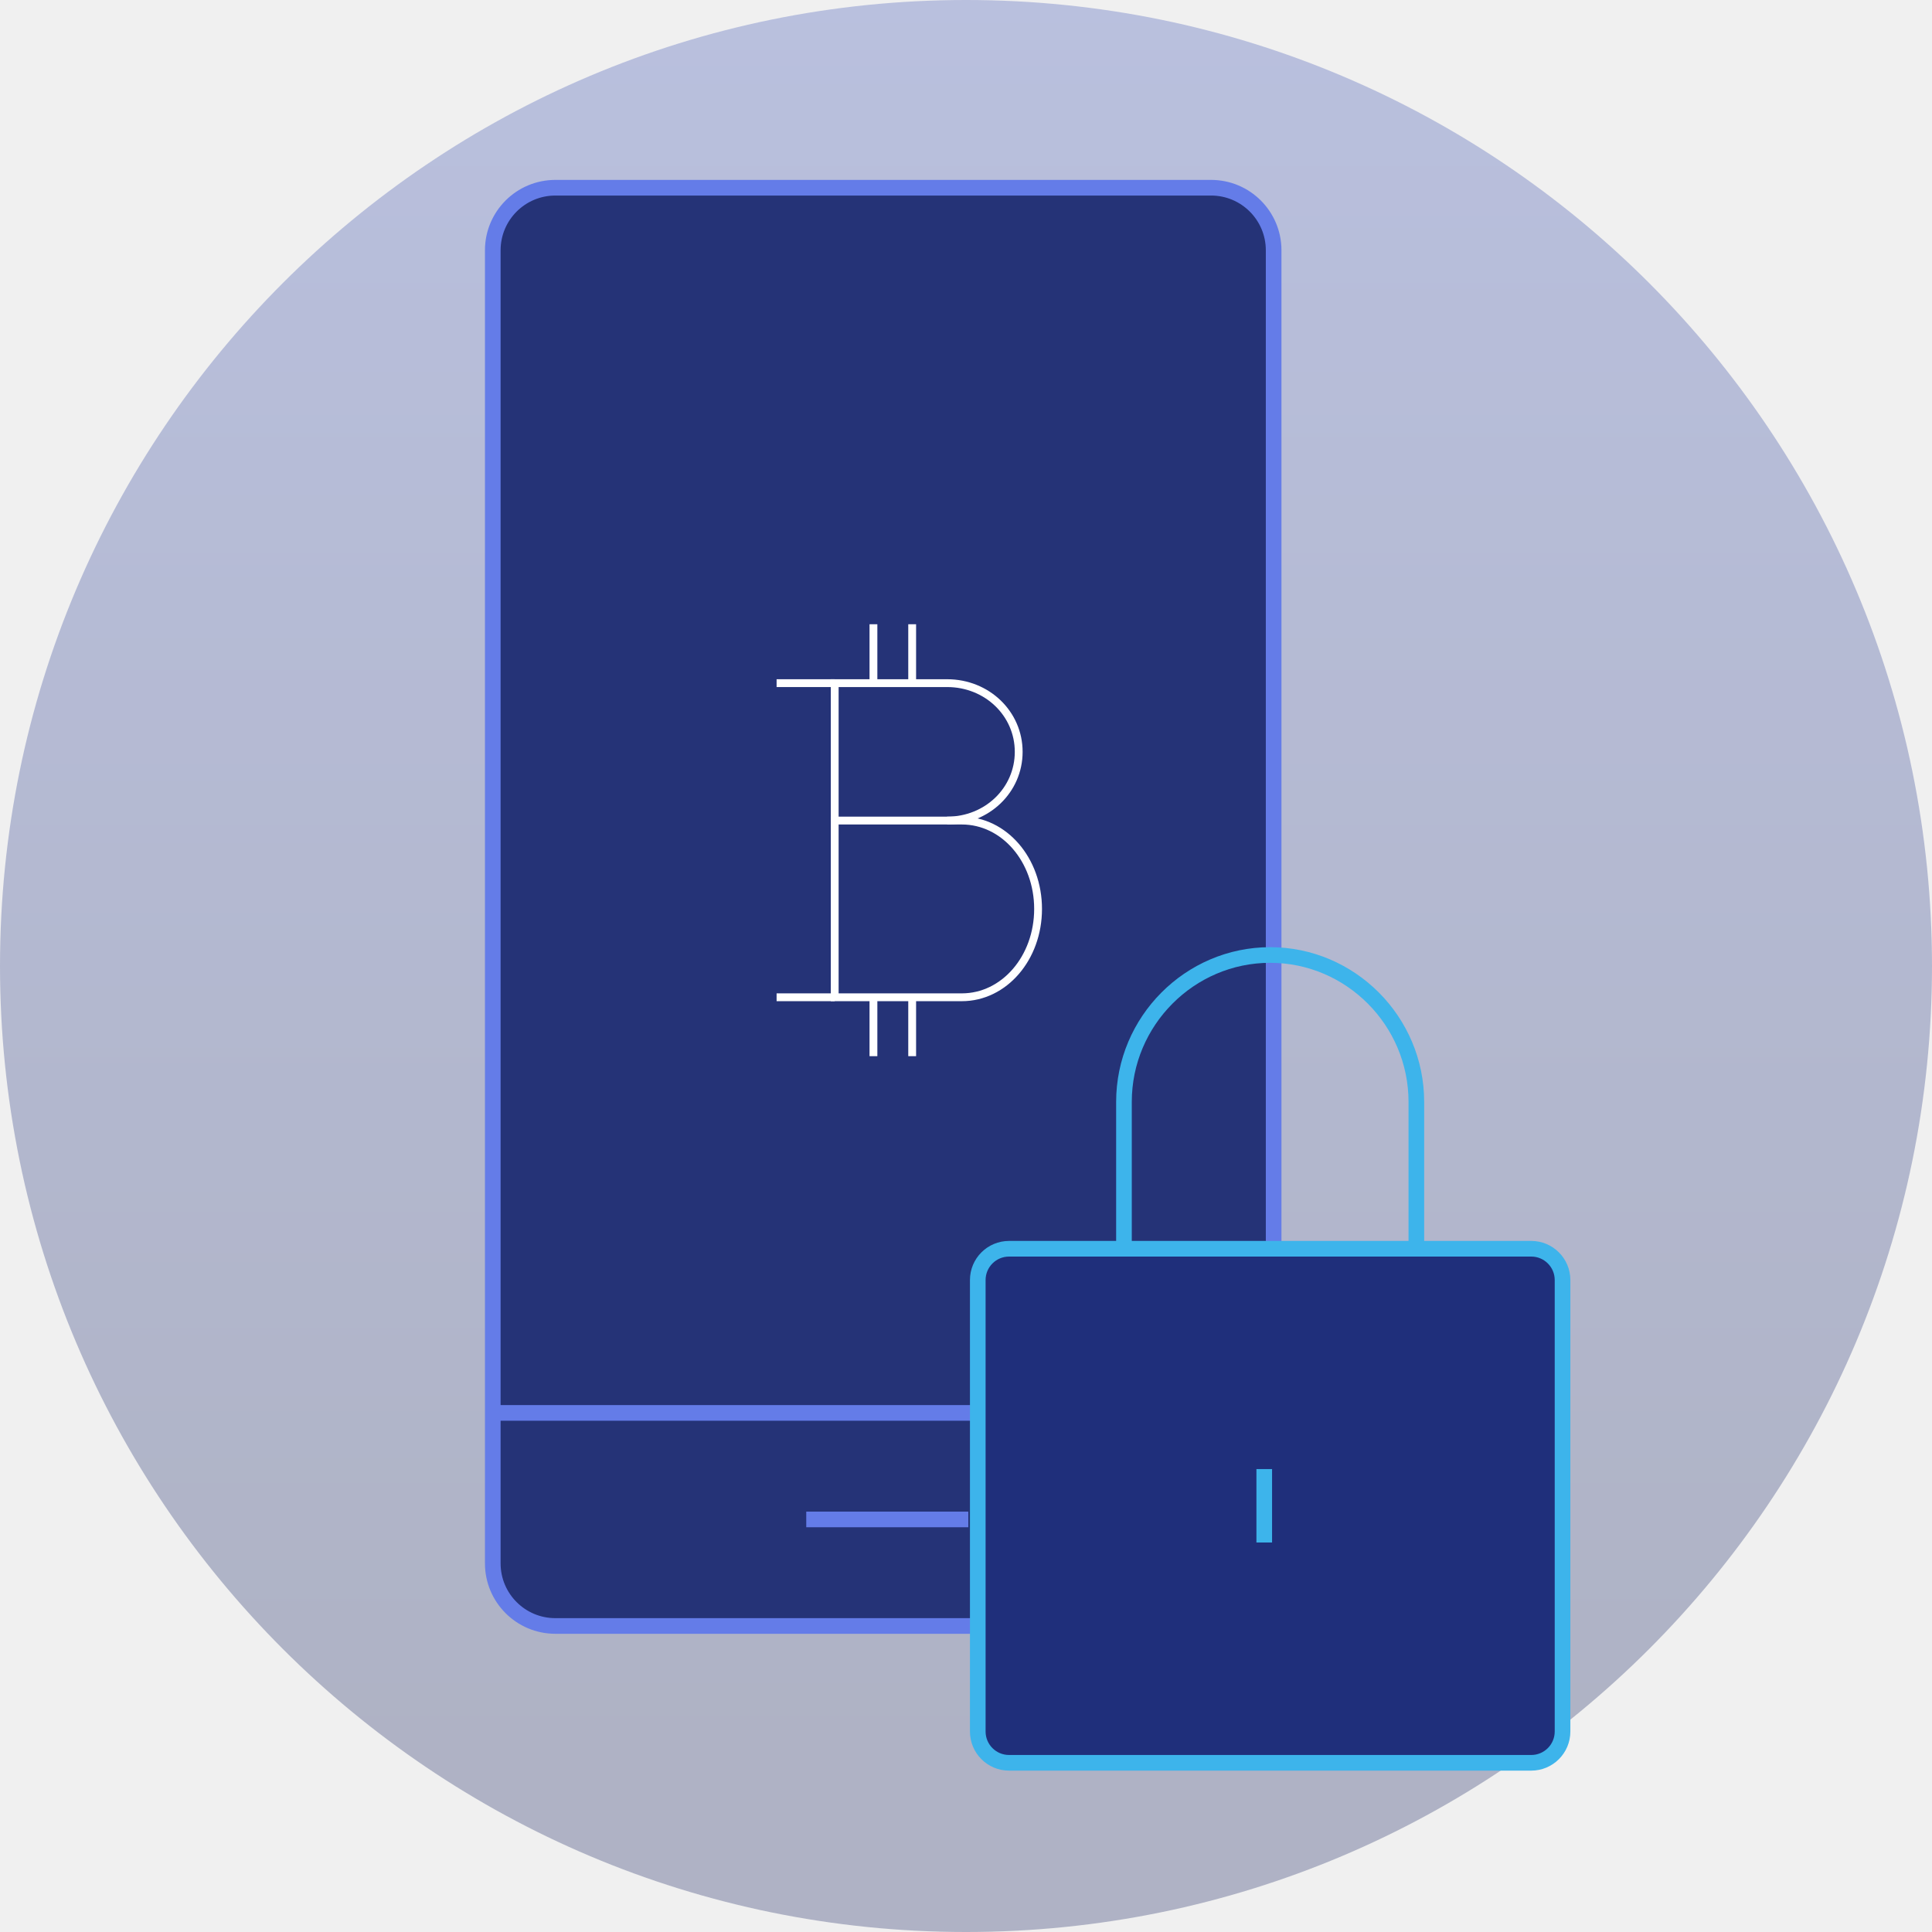
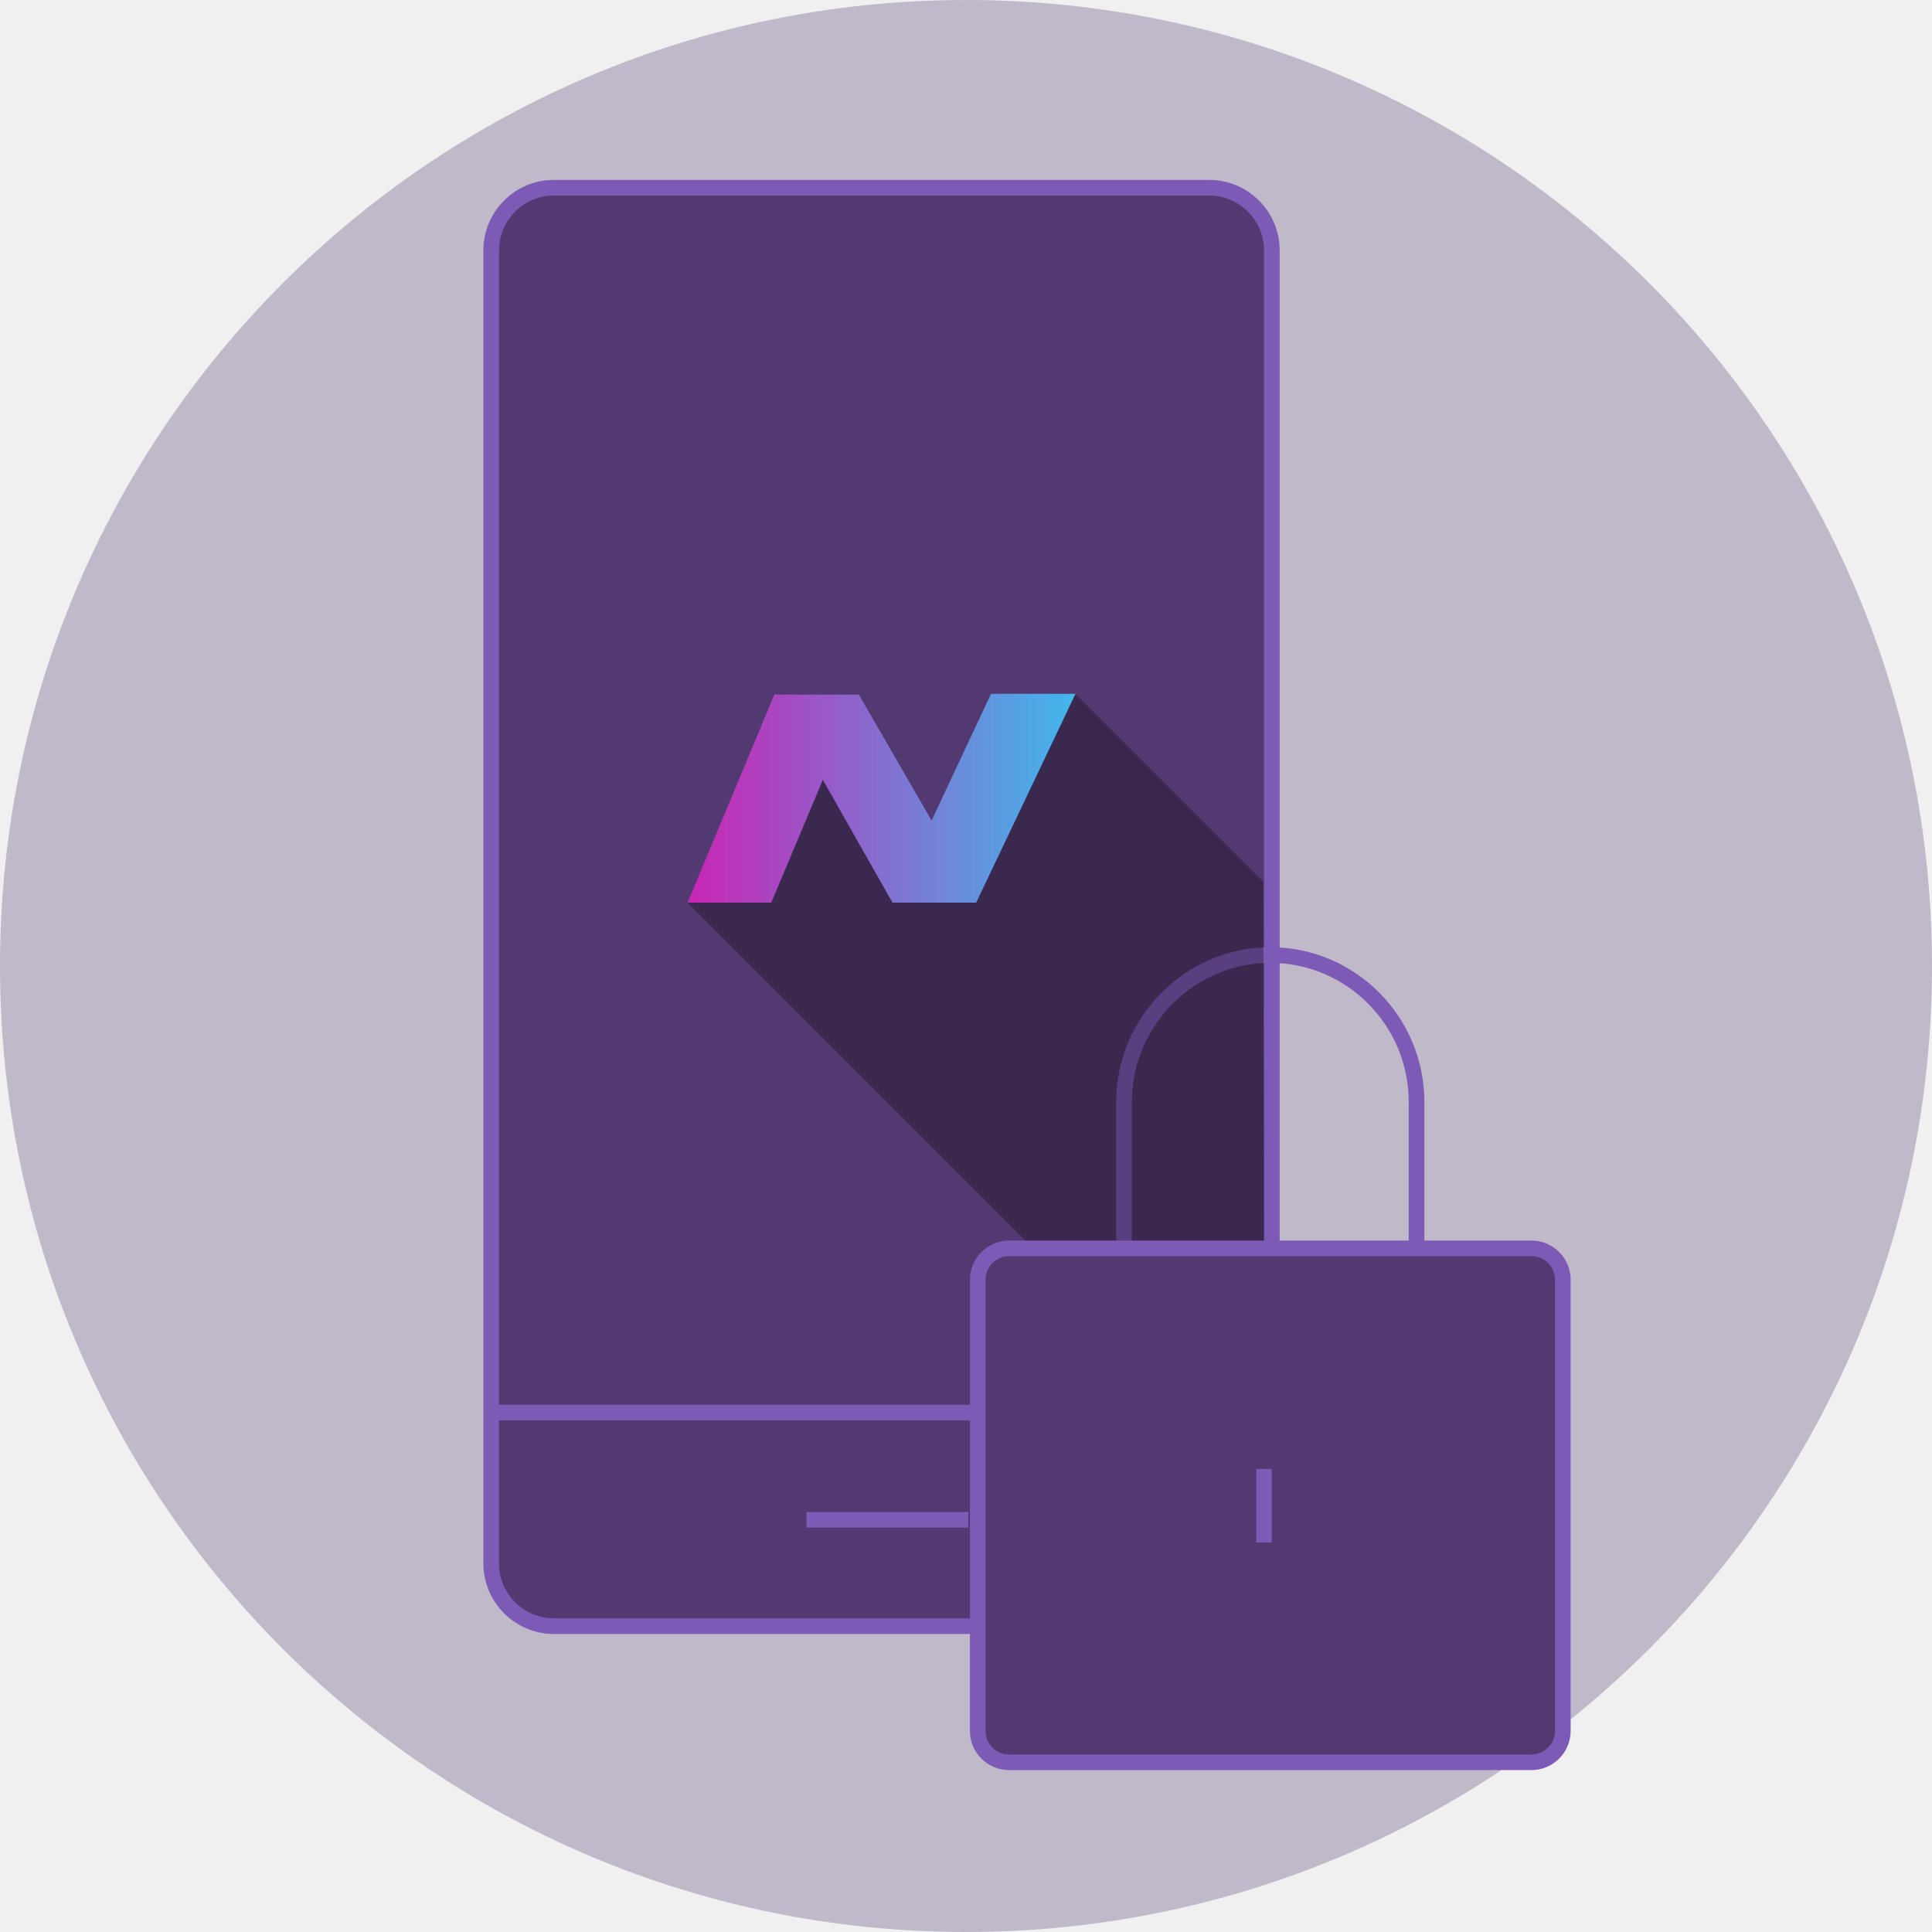
- <svg xmlns="http://www.w3.org/2000/svg" width="247px" height="247px" viewBox="0 0 247 247" version="1.1">
-   <defs>
-     <linearGradient x1="50%" y1="0%" x2="50%" y2="89.467%" id="linearGradient-1">
-       <stop stop-color="#3950B5" offset="0%" />
-       <stop stop-color="#162360" offset="100%" />
-     </linearGradient>
-   </defs>
-   <g id="Onboarding" stroke="none" stroke-width="1" fill="none" fill-rule="evenodd">
-     <g id="0.2.3---Tour-3" transform="translate(-64, -210)">
+ <svg xmlns="http://www.w3.org/2000/svg" version="1.1" id="Layer_1" x="0px" y="0px" viewBox="0 0 247 247" style="enable-background:new 0 0 247 247;" xml:space="preserve">
+   <style type="text/css">
+ 	.st0{opacity:0.3;fill:#523971;enable-background:new    ;}
+ 	.st1{fill:#523971;stroke:#7D5AB5;stroke-width:2;}
+ 	.st2{fill:none;stroke:#7D5AB5;stroke-width:2;stroke-linecap:square;}
+ 	.st3{fill:none;stroke:#7D5AB5;stroke-width:2;}
+ 	.st4{fill:#F9F9F9;stroke:#7D5AB5;stroke-width:2;}
+ 	.st5{opacity:0.3;}
+ 	.st6{fill:url(#SVGID_1_);}
+ </style>
+   <g id="Onboarding">
+     <g id="_x30_.2.3---Tour-3" transform="translate(-64, -210)">
      <g id="bg-3" transform="translate(64, 210)">
-         <path d="M123.5,247 C191.707,247 247,191.707 247,123.5 C247,55.293 191.707,1.42108547e-14 123.5,1.42108547e-14 C55.293,1.42108547e-14 1.42108547e-14,55.293 1.42108547e-14,123.5 C1.42108547e-14,191.707 55.293,247 123.5,247 Z" id="Oval-2" fill="url(#linearGradient-1)" opacity="0.3" />
-         <rect id="Combined-Shape" stroke="#647CE8" stroke-width="2" fill="#253377" x="63" y="24" width="99.831" height="183.875" rx="8" />
-         <path d="M63.52,180.635 L162.311,180.635" id="Line" stroke="#647CE8" stroke-width="2" stroke-linecap="square" />
-         <path d="M104.076,194.255 L122.795,194.255" id="Line" stroke="#647CE8" stroke-width="2" stroke-linecap="square" />
-         <g id="Group-4" transform="translate(90, 76)" stroke="#FFFFFF">
-           <g id="top-up">
-             <g id="shopping-48px-outline_bitcoin" transform="translate(8.666667, 3.180606)">
-               <g id="Group" transform="translate(0.619048, 0.627502)">
-                 <path d="M12.381,0 L12.381,7.53" id="Shape" />
-                 <path d="M17.333,0 L17.333,7.53" id="Shape" />
-                 <path d="M12.381,47.69 L12.381,55.22" id="Shape" />
-                 <path d="M17.333,47.69 L17.333,55.22" id="Shape" />
-                 <path d="M0,47.69 L7.429,47.69" id="Shape-Copy" />
-                 <path d="M0,7.53 L7.429,7.53" id="Shape-Copy-2" />
-                 <path d="M7.429,25.1 L7.429,7.53 L21.804,7.53 C26.901,7.53 30.952,11.421 30.952,16.315 C30.952,21.21 26.901,25.1 21.804,25.1" id="Shape" />
-                 <path d="M7.429,47.69 L7.429,25.1 L23.679,25.1 C29.095,25.1 33.429,30.12 33.429,36.395 C33.429,42.67 29.095,47.69 23.679,47.69 L7.429,47.69 Z" id="Shape" />
-               </g>
-             </g>
-           </g>
-         </g>
-         <g id="Group-3" transform="translate(125, 122)" stroke="#3DB4EB" stroke-width="2">
-           <rect id="Rectangle-path" fill="#1F2F7B" x="0.005" y="37.648" width="74.76" height="65.721" rx="4" />
-           <path d="M18.695,37.648 L18.695,18.871 C18.695,8.543 27.106,0.093 37.385,0.093 L37.385,0.093 C47.665,0.093 56.076,8.543 56.076,18.871 L56.076,37.648" id="Shape" />
-           <path d="M36.63,65.815 L36.63,75.203" id="Shape" fill="#F9F9F9" />
+         <path id="Oval-2" class="st0" d="M123.5,247c68.2,0,123.5-55.3,123.5-123.5S191.7,0,123.5,0S0,55.3,0,123.5S55.3,247,123.5,247z" />
+         <path id="Combined-Shape" class="st1" d="M70.8,24h83.8c4.4,0,8,3.6,8,8v167.9c0,4.4-3.6,8-8,8H70.8c-4.4,0-8-3.6-8-8V32     C62.8,27.6,66.4,24,70.8,24z" />
+         <path id="Line" class="st2" d="M63.5,180.6h98.8" />
+         <path id="Line_1_" class="st2" d="M104.1,194.3h18.7" />
+         <g id="Group-3" transform="translate(125, 122)">
+           <path id="Rectangle-path" class="st1" d="M4,37.6h66.8c2.2,0,4,1.8,4,4v57.7c0,2.2-1.8,4-4,4H4c-2.2,0-4-1.8-4-4V41.6      C0,39.4,1.8,37.6,4,37.6z" />
+           <path id="Shape_6_" class="st3" d="M18.7,37.6V18.9c0-10.3,8.4-18.8,18.7-18.8l0,0c10.3,0,18.7,8.4,18.7,18.8v18.8" />
+           <path id="Shape_7_" class="st4" d="M36.6,65.8v9.4" />
        </g>
      </g>
    </g>
  </g>
+   <polygon class="st5" points="161.5,112.7 161.6,158.6 131.1,158.6 87.9,115.4 104.8,96.4 120.8,111.4 137.5,88.7 " />
+   <linearGradient id="SVGID_1_" gradientUnits="userSpaceOnUse" x1="88.425" y1="102.033" x2="136.336" y2="102.033">
+     <stop offset="0" style="stop-color:#C727B5" />
+     <stop offset="1" style="stop-color:#44B4EA" />
+   </linearGradient>
+   <polygon class="st6" points="126.7,88.7 119.1,104.9 109.8,88.8 99,88.8 87.9,115.4 98.6,115.4 105.2,99.7 114.1,115.4 124.4,115.4   124.8,115.4 137.5,88.7 " />
</svg>
